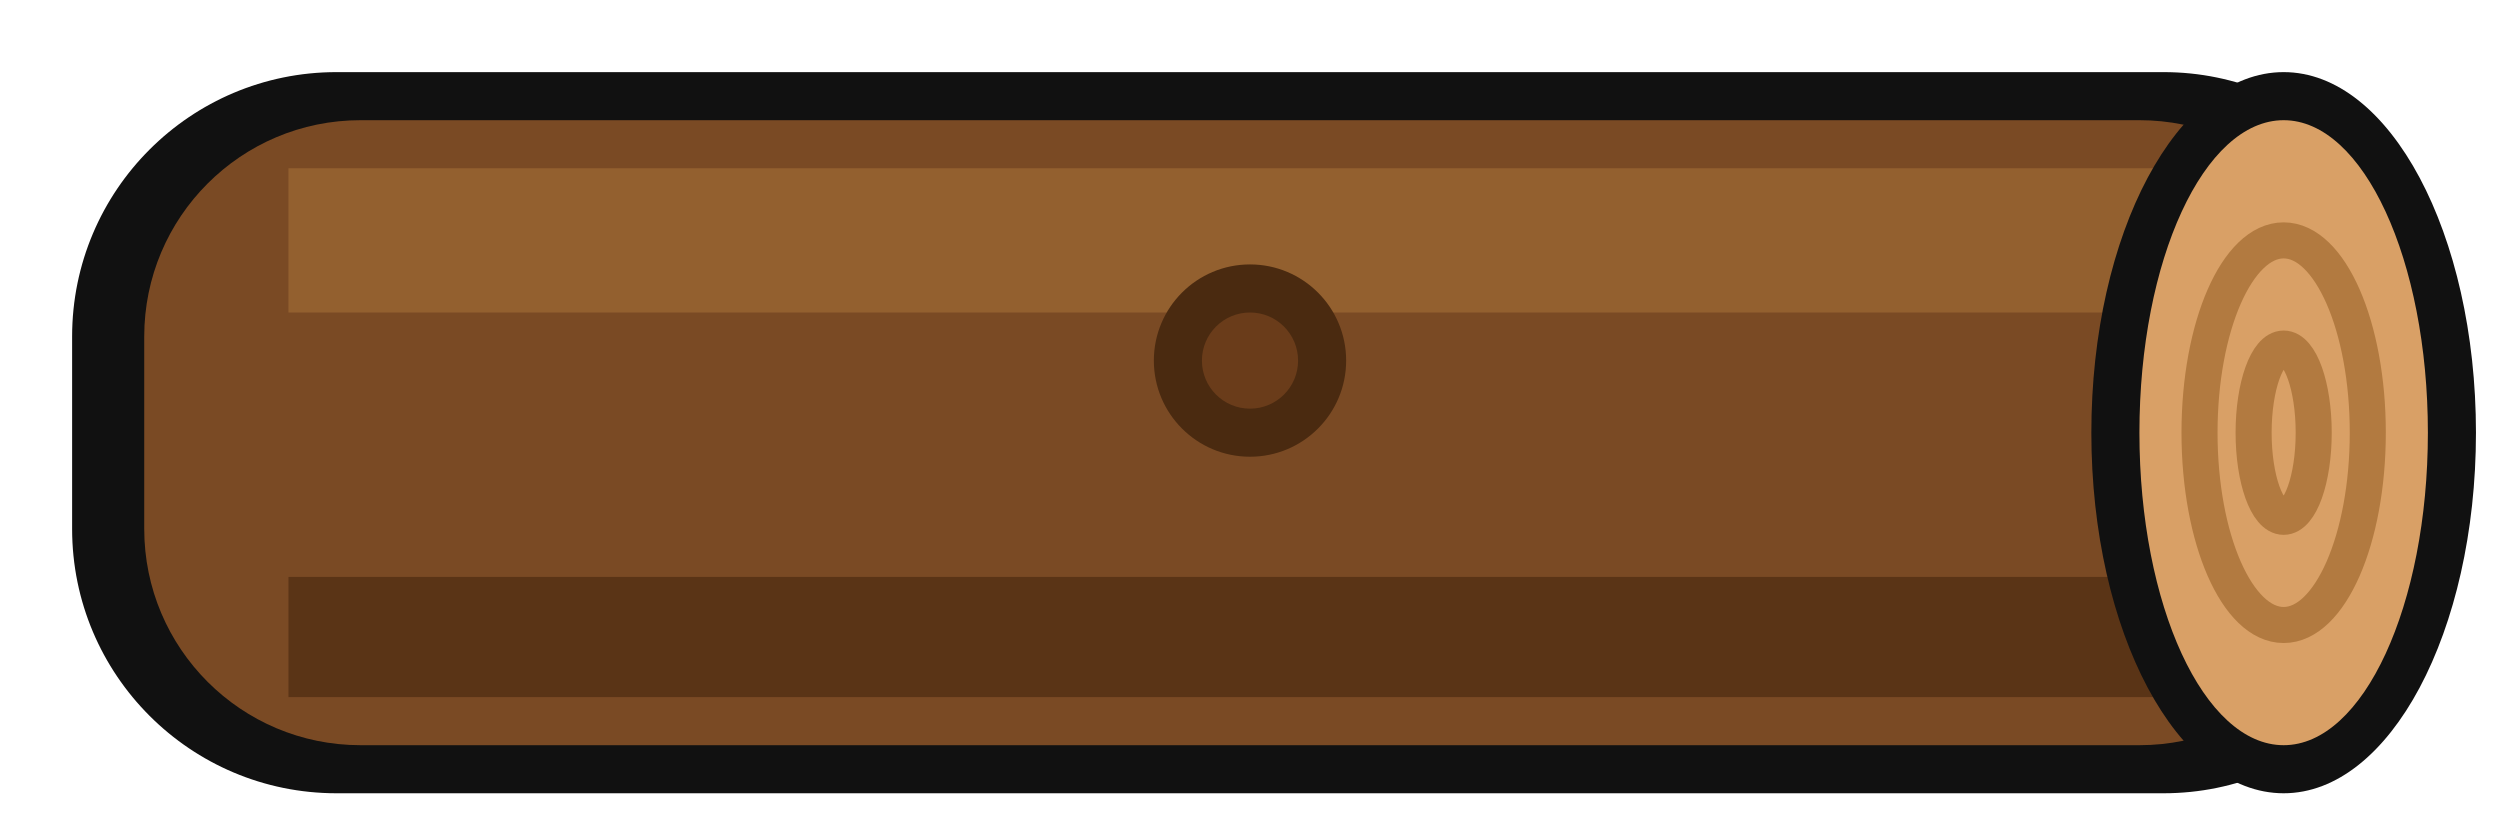
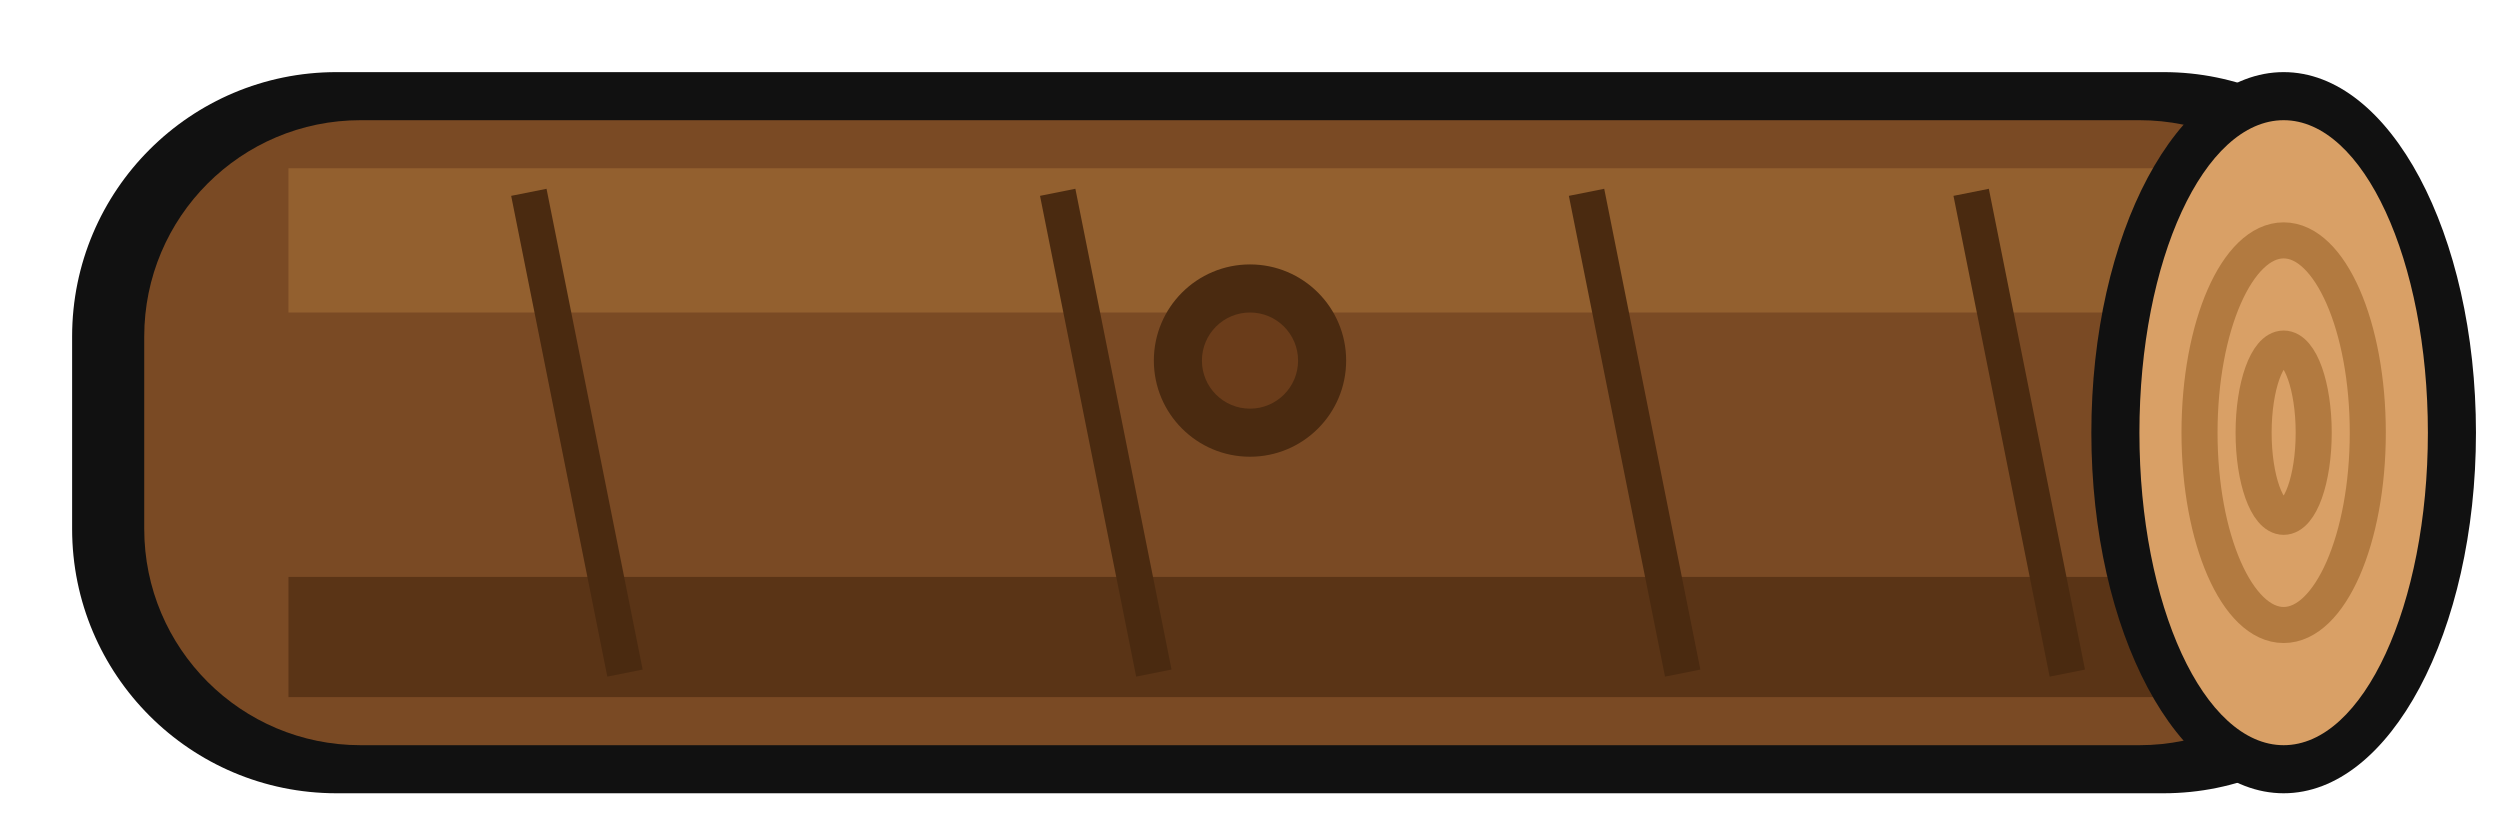
- <svg xmlns="http://www.w3.org/2000/svg" width="104" height="34" viewBox="0 0 104 34" version="1.1" id="svg11">
-   <defs id="defs11" />
-   <rect x="3" y="3" width="98" height="30" rx="11" fill="#111111" id="rect1" />
-   <rect x="6" y="5" width="92" height="26" rx="9" fill="#7a4a24" id="rect2" />
-   <rect x="12" y="7" width="80" height="6" fill="#93602f" id="rect3" />
-   <rect x="12" y="24" width="80" height="5" fill="#5a3416" id="rect4" />
-   <circle cx="52" cy="15" r="4" fill="#4a2a10" id="circle7" />
-   <circle cx="52" cy="15" r="2" fill="#6a3c1a" id="circle8" />
-   <ellipse cx="95" cy="18" rx="8" ry="15" fill="#111111" id="ellipse8" />
-   <ellipse cx="95" cy="18" rx="6" ry="13" fill="#d9a066" id="ellipse9" />
-   <ellipse cx="95" cy="18" rx="3.5" ry="8" fill="none" stroke="#b27a40" stroke-width="1.5" id="ellipse10" />
-   <ellipse cx="95" cy="18" rx="1.25" ry="3.5" fill="none" stroke="#b27a40" stroke-width="1.5" id="ellipse11" />
+ <svg xmlns="http://www.w3.org/2000/svg" width="104" height="34" viewBox="0 0 104 34">
+   <rect x="3" y="3" width="98" height="30" rx="11" fill="#111111" />
+   <rect x="6" y="5" width="92" height="26" rx="9" fill="#7a4a24" />
+   <rect x="12" y="7" width="80" height="6" fill="#93602f" />
+   <rect x="12" y="24" width="80" height="5" fill="#5a3416" />
+   <line x1="22" y1="8" x2="26" y2="28" fill="none" stroke="#4a2a10" stroke-width="1.5" />
+   <line x1="44" y1="8" x2="48" y2="28" fill="none" stroke="#4a2a10" stroke-width="1.5" />
+   <line x1="66" y1="8" x2="70" y2="28" fill="none" stroke="#4a2a10" stroke-width="1.5" />
+   <line x1="82" y1="8" x2="86" y2="28" fill="none" stroke="#4a2a10" stroke-width="1.5" />
+   <circle cx="52" cy="15" r="4" fill="#4a2a10" />
+   <circle cx="52" cy="15" r="2" fill="#6a3c1a" />
+   <ellipse cx="95" cy="18" rx="8" ry="15" fill="#111111" />
+   <ellipse cx="95" cy="18" rx="6" ry="13" fill="#d9a066" />
+   <ellipse cx="95" cy="18" rx="3.5" ry="8" fill="none" stroke="#b27a40" stroke-width="1.5" />
+   <ellipse cx="95" cy="18" rx="1.25" ry="3.5" fill="none" stroke="#b27a40" stroke-width="1.5" />
</svg>
